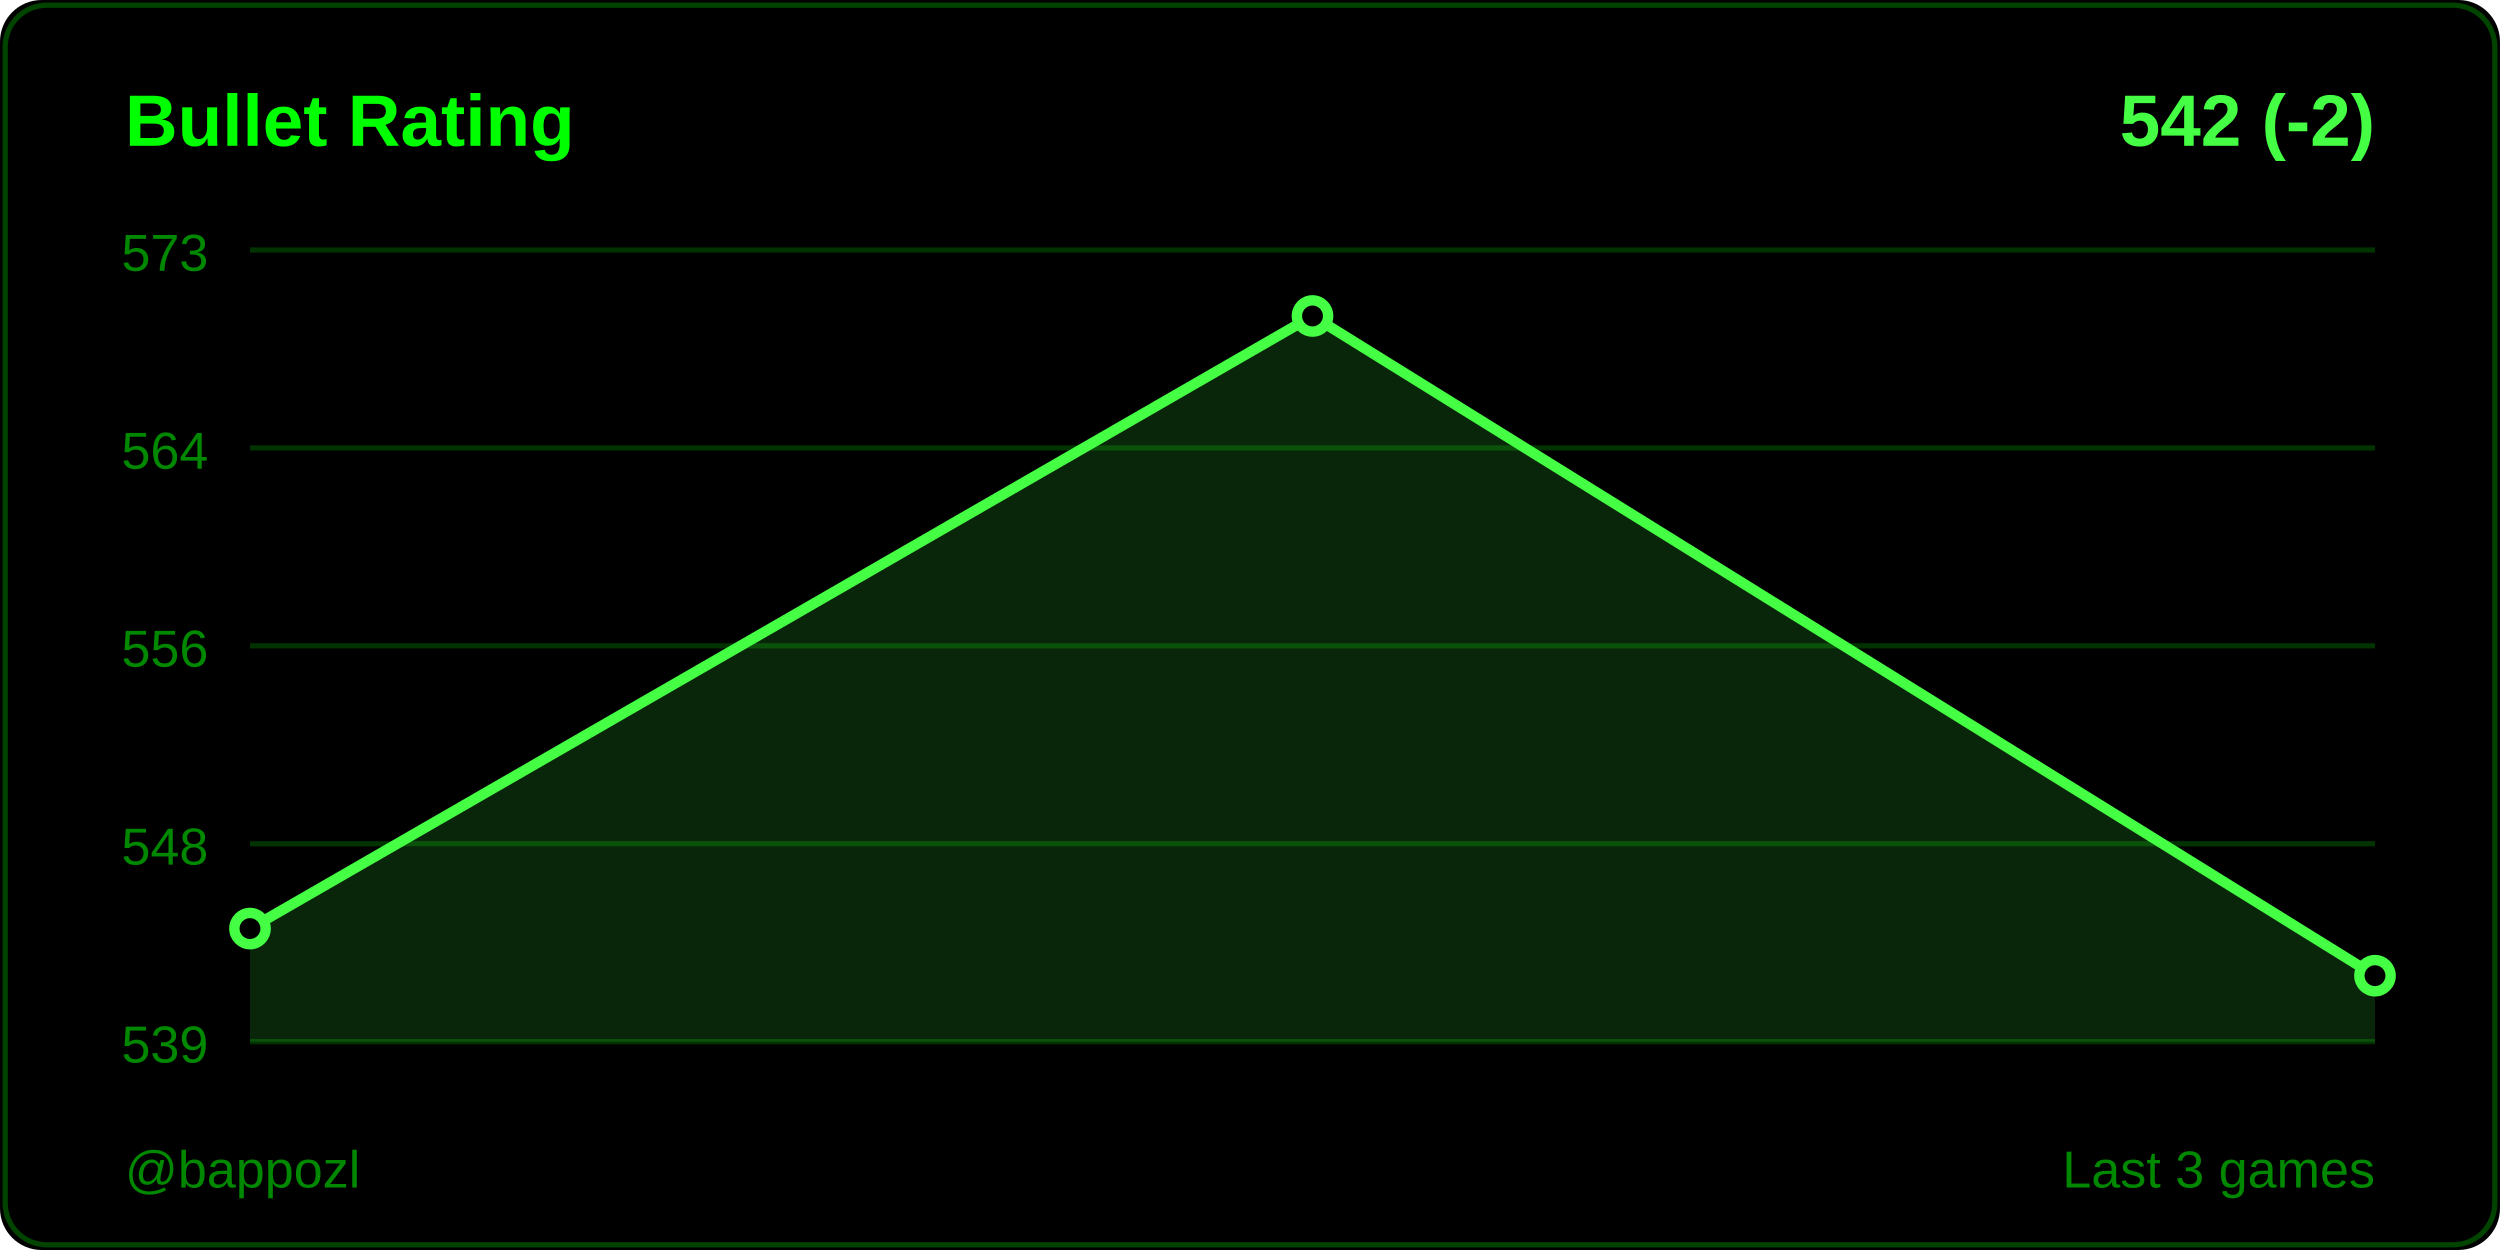
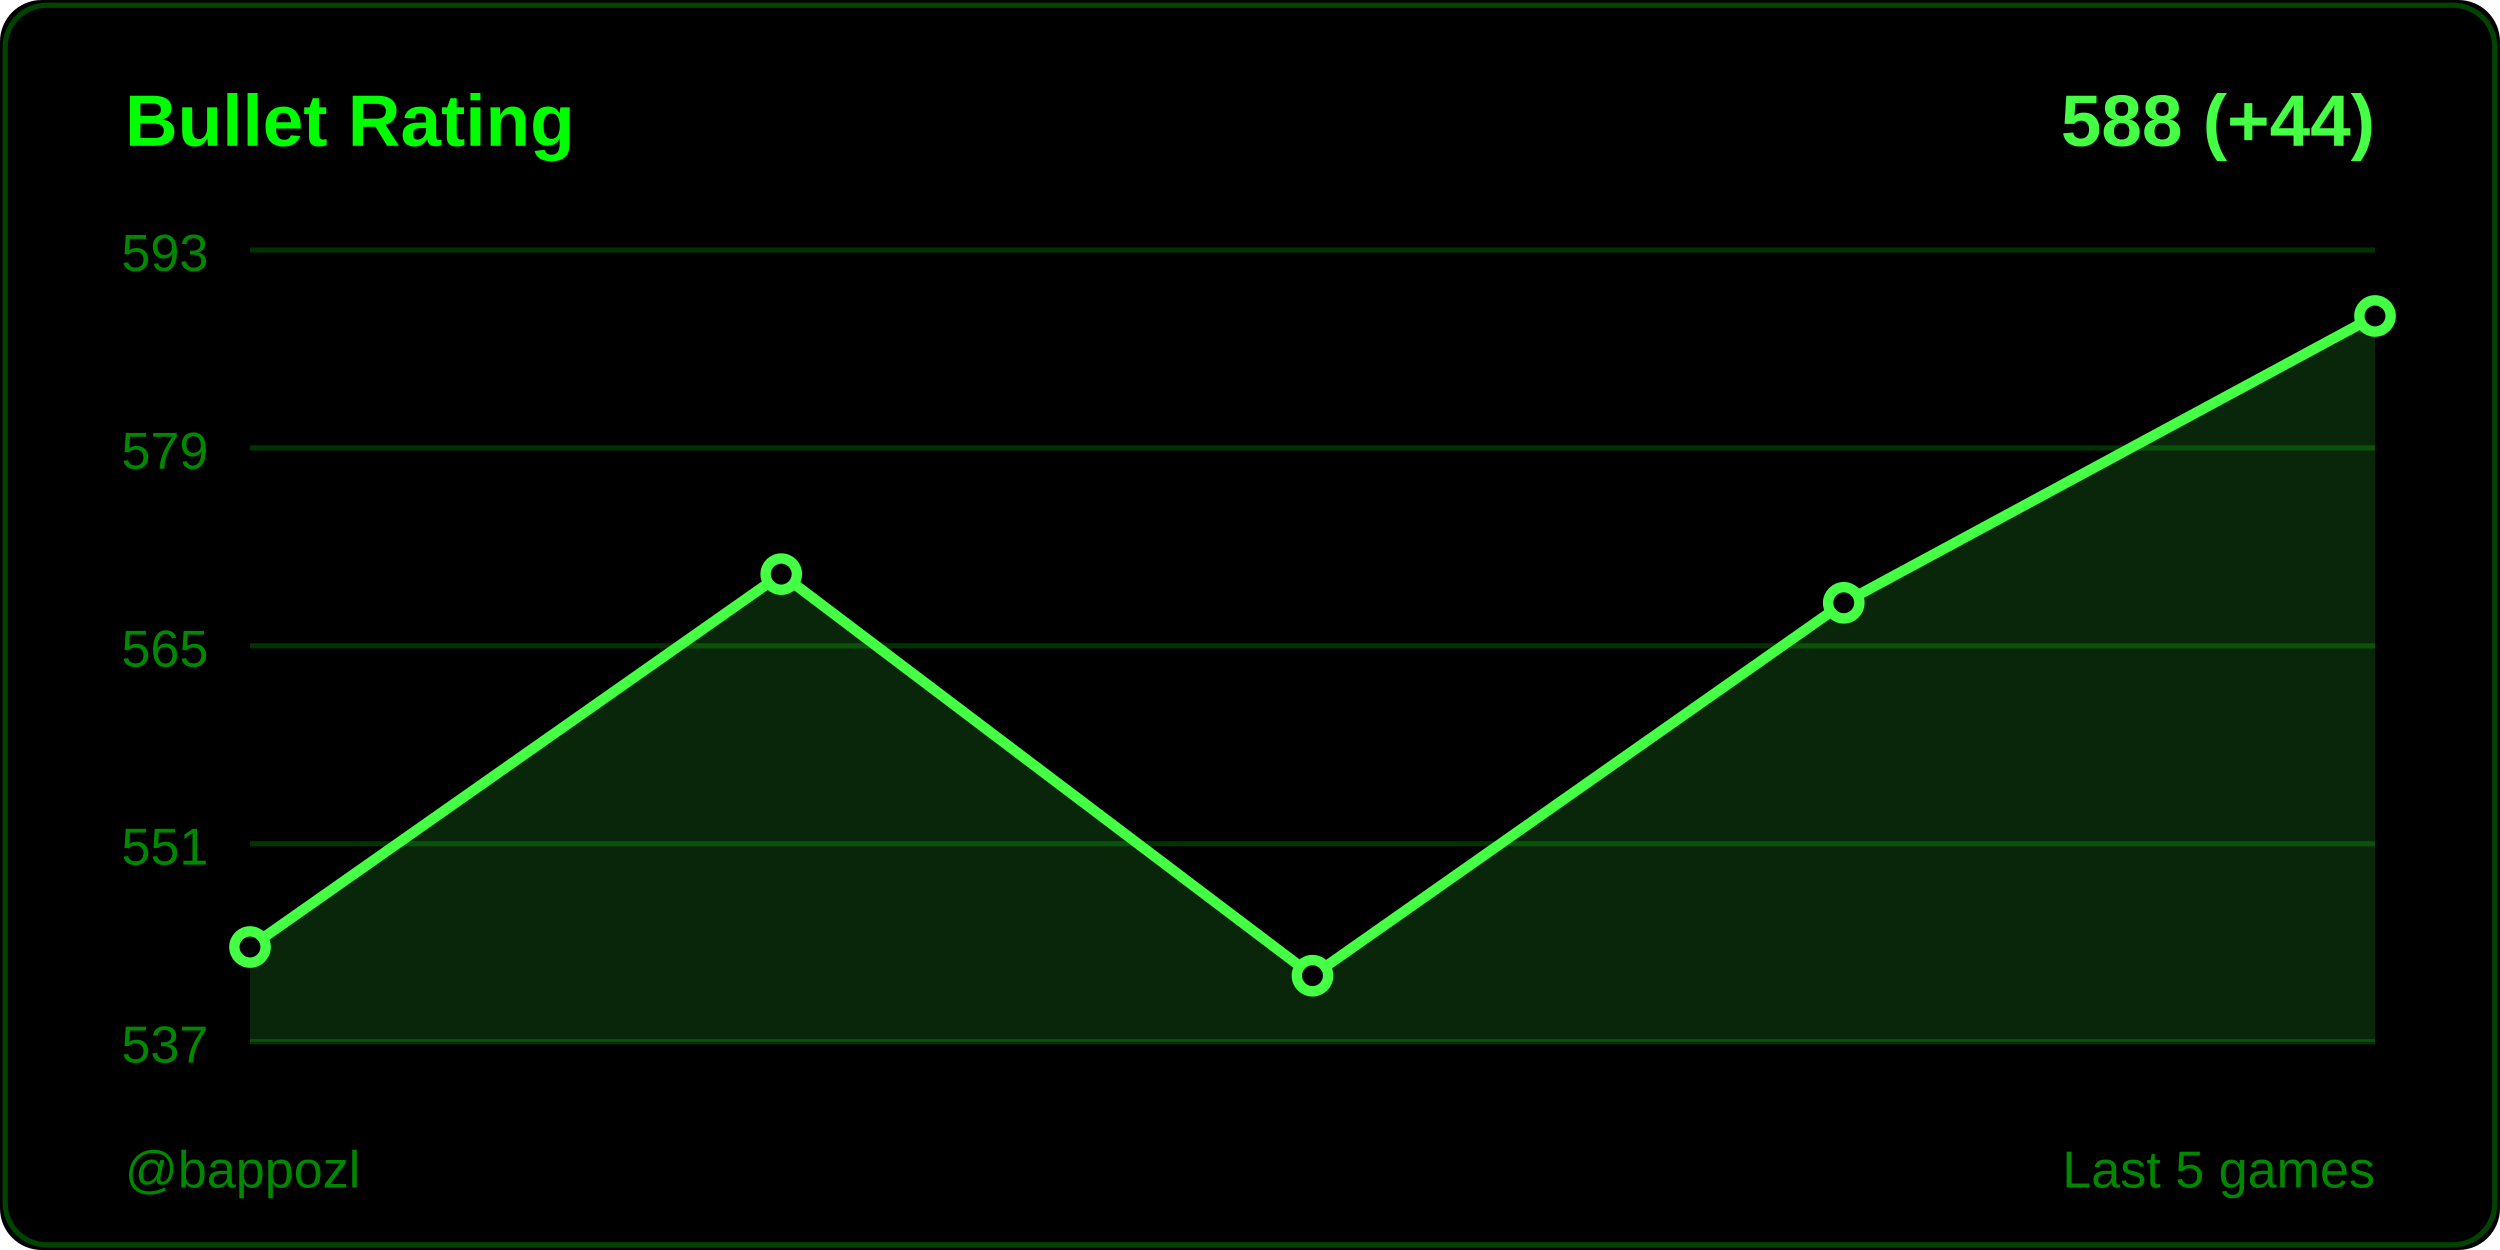
<svg xmlns="http://www.w3.org/2000/svg" width="480" height="240">
  <rect width="480" height="240" fill="#000000" rx="8" />
  <rect x="1" y="1" width="478" height="238" fill="none" stroke="#004400" rx="8" />
  <text x="24" y="28" fill="#00ff00" font-size="14" font-weight="600" font-family="Segoe UI, Arial, sans-serif">
    Bullet Rating
  </text>
  <text x="456" y="28" fill="#44ff44" font-size="14" font-weight="600" font-family="Segoe UI, Arial, sans-serif" text-anchor="end">
-     542 (-2)
+     588 (+44)
  </text>
  <line x1="48" y1="48" x2="456" y2="48" stroke="#003300" stroke-width="1" />
-   <text x="40" y="52" fill="#008800" font-size="10" font-family="Segoe UI, Arial, sans-serif" text-anchor="end">573</text>
+   <text x="40" y="52" fill="#008800" font-size="10" font-family="Segoe UI, Arial, sans-serif" text-anchor="end">593</text>
  <line x1="48" y1="86" x2="456" y2="86" stroke="#003300" stroke-width="1" />
-   <text x="40" y="90" fill="#008800" font-size="10" font-family="Segoe UI, Arial, sans-serif" text-anchor="end">564</text>
+   <text x="40" y="90" fill="#008800" font-size="10" font-family="Segoe UI, Arial, sans-serif" text-anchor="end">579</text>
  <line x1="48" y1="124" x2="456" y2="124" stroke="#003300" stroke-width="1" />
-   <text x="40" y="128" fill="#008800" font-size="10" font-family="Segoe UI, Arial, sans-serif" text-anchor="end">556</text>
+   <text x="40" y="128" fill="#008800" font-size="10" font-family="Segoe UI, Arial, sans-serif" text-anchor="end">565</text>
  <line x1="48" y1="162" x2="456" y2="162" stroke="#003300" stroke-width="1" />
-   <text x="40" y="166" fill="#008800" font-size="10" font-family="Segoe UI, Arial, sans-serif" text-anchor="end">548</text>
+   <text x="40" y="166" fill="#008800" font-size="10" font-family="Segoe UI, Arial, sans-serif" text-anchor="end">551</text>
  <line x1="48" y1="200" x2="456" y2="200" stroke="#003300" stroke-width="1" />
-   <text x="40" y="204" fill="#008800" font-size="10" font-family="Segoe UI, Arial, sans-serif" text-anchor="end">539</text>
-   <polygon points="48,200 48,178.286 252,60.667 456,187.333 456,200" fill="#44ff44" opacity="0.15" />
-   <polyline points="48,178.286 252,60.667 456,187.333" fill="none" stroke="#44ff44" stroke-width="2" stroke-linecap="round" stroke-linejoin="round" />
-   <circle cx="48" cy="178.286" r="3" fill="#000000" stroke="#44ff44" stroke-width="2" />
-   <circle cx="252" cy="60.667" r="3" fill="#000000" stroke="#44ff44" stroke-width="2" />
-   <circle cx="456" cy="187.333" r="3" fill="#000000" stroke="#44ff44" stroke-width="2" />
+   <text x="40" y="204" fill="#008800" font-size="10" font-family="Segoe UI, Arial, sans-serif" text-anchor="end">537</text>
+   <polygon points="48,200 48,181.826 150,110.232 252,187.333 354,115.739 456,60.667 456,200" fill="#44ff44" opacity="0.15" />
+   <polyline points="48,181.826 150,110.232 252,187.333 354,115.739 456,60.667" fill="none" stroke="#44ff44" stroke-width="2" stroke-linecap="round" stroke-linejoin="round" />
+   <circle cx="48" cy="181.826" r="3" fill="#000000" stroke="#44ff44" stroke-width="2" />
+   <circle cx="150" cy="110.232" r="3" fill="#000000" stroke="#44ff44" stroke-width="2" />
+   <circle cx="252" cy="187.333" r="3" fill="#000000" stroke="#44ff44" stroke-width="2" />
+   <circle cx="354" cy="115.739" r="3" fill="#000000" stroke="#44ff44" stroke-width="2" />
+   <circle cx="456" cy="60.667" r="3" fill="#000000" stroke="#44ff44" stroke-width="2" />
  <text x="24" y="228" fill="#008800" font-size="10" font-family="Segoe UI, Arial, sans-serif">
    @bappozl
  </text>
  <text x="456" y="228" fill="#008800" font-size="10" font-family="Segoe UI, Arial, sans-serif" text-anchor="end">
-     Last 3 games
+     Last 5 games
  </text>
</svg>
